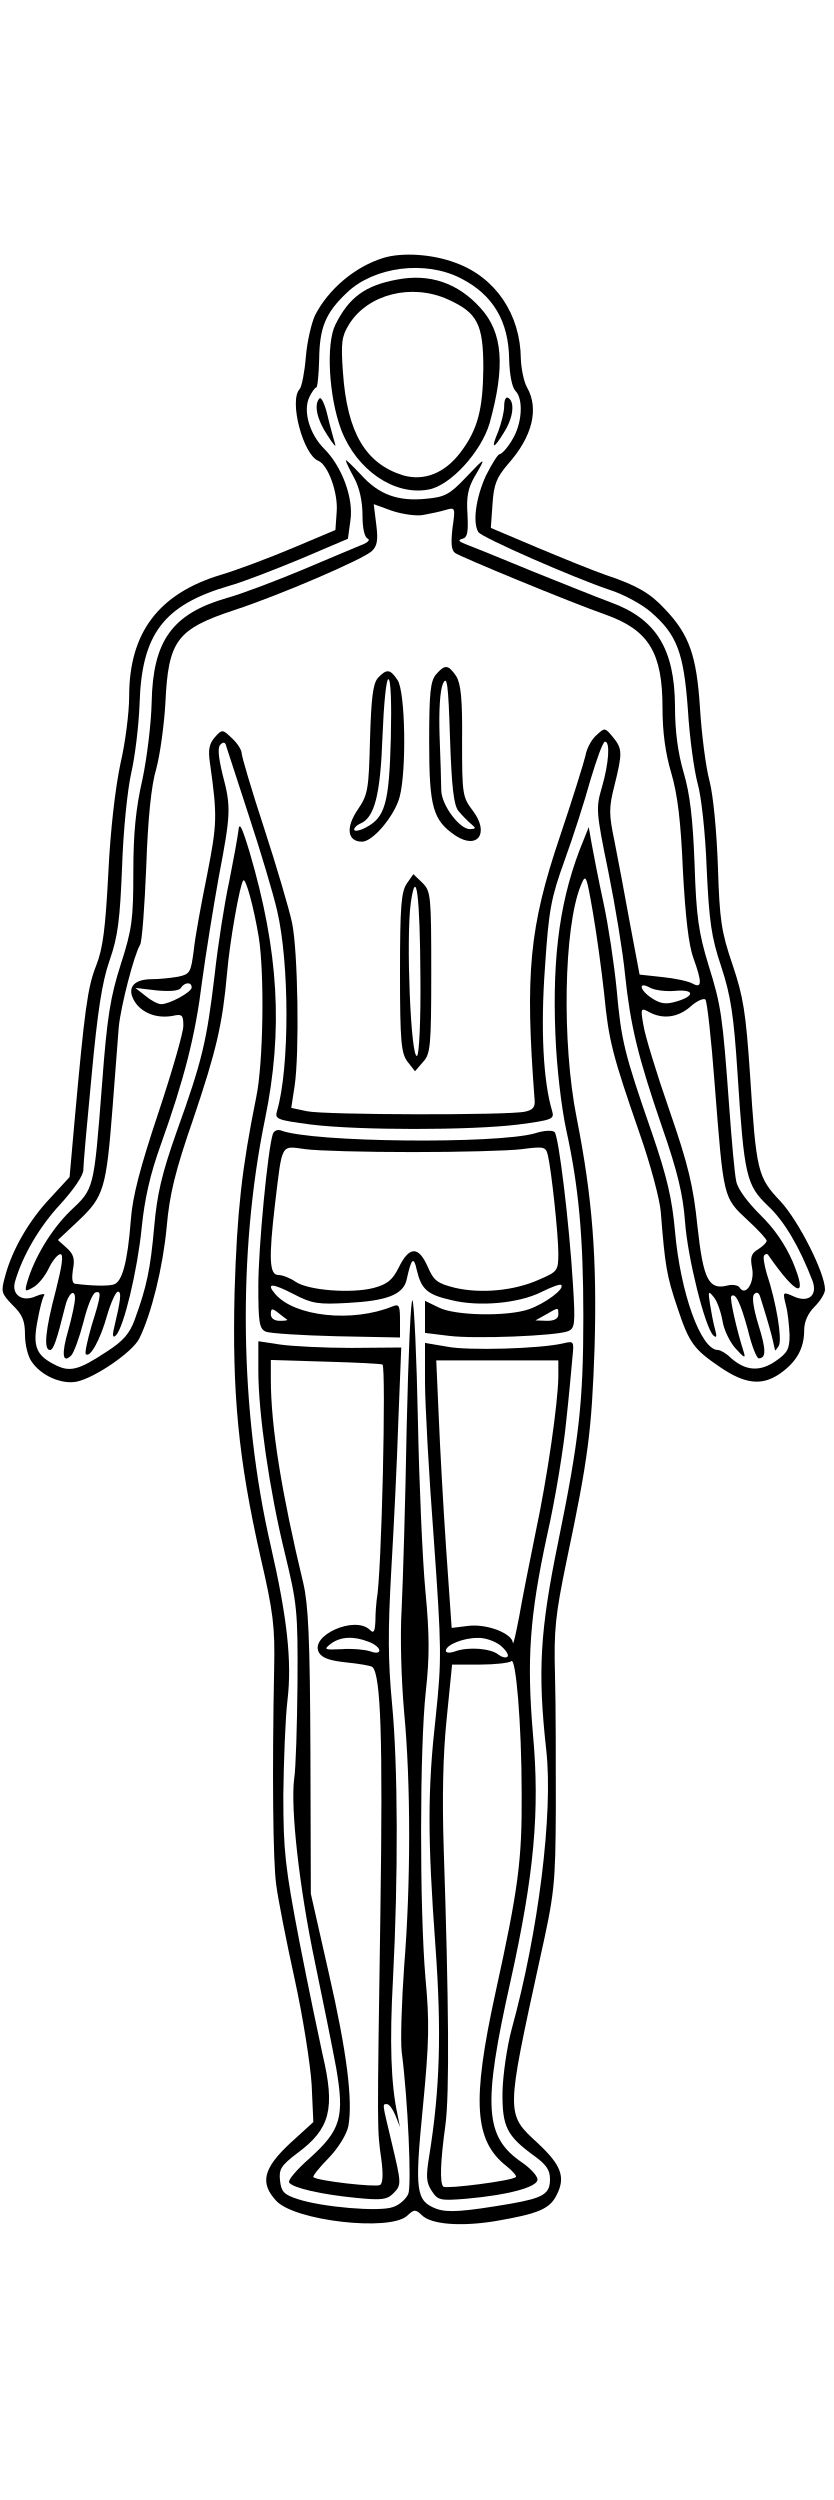
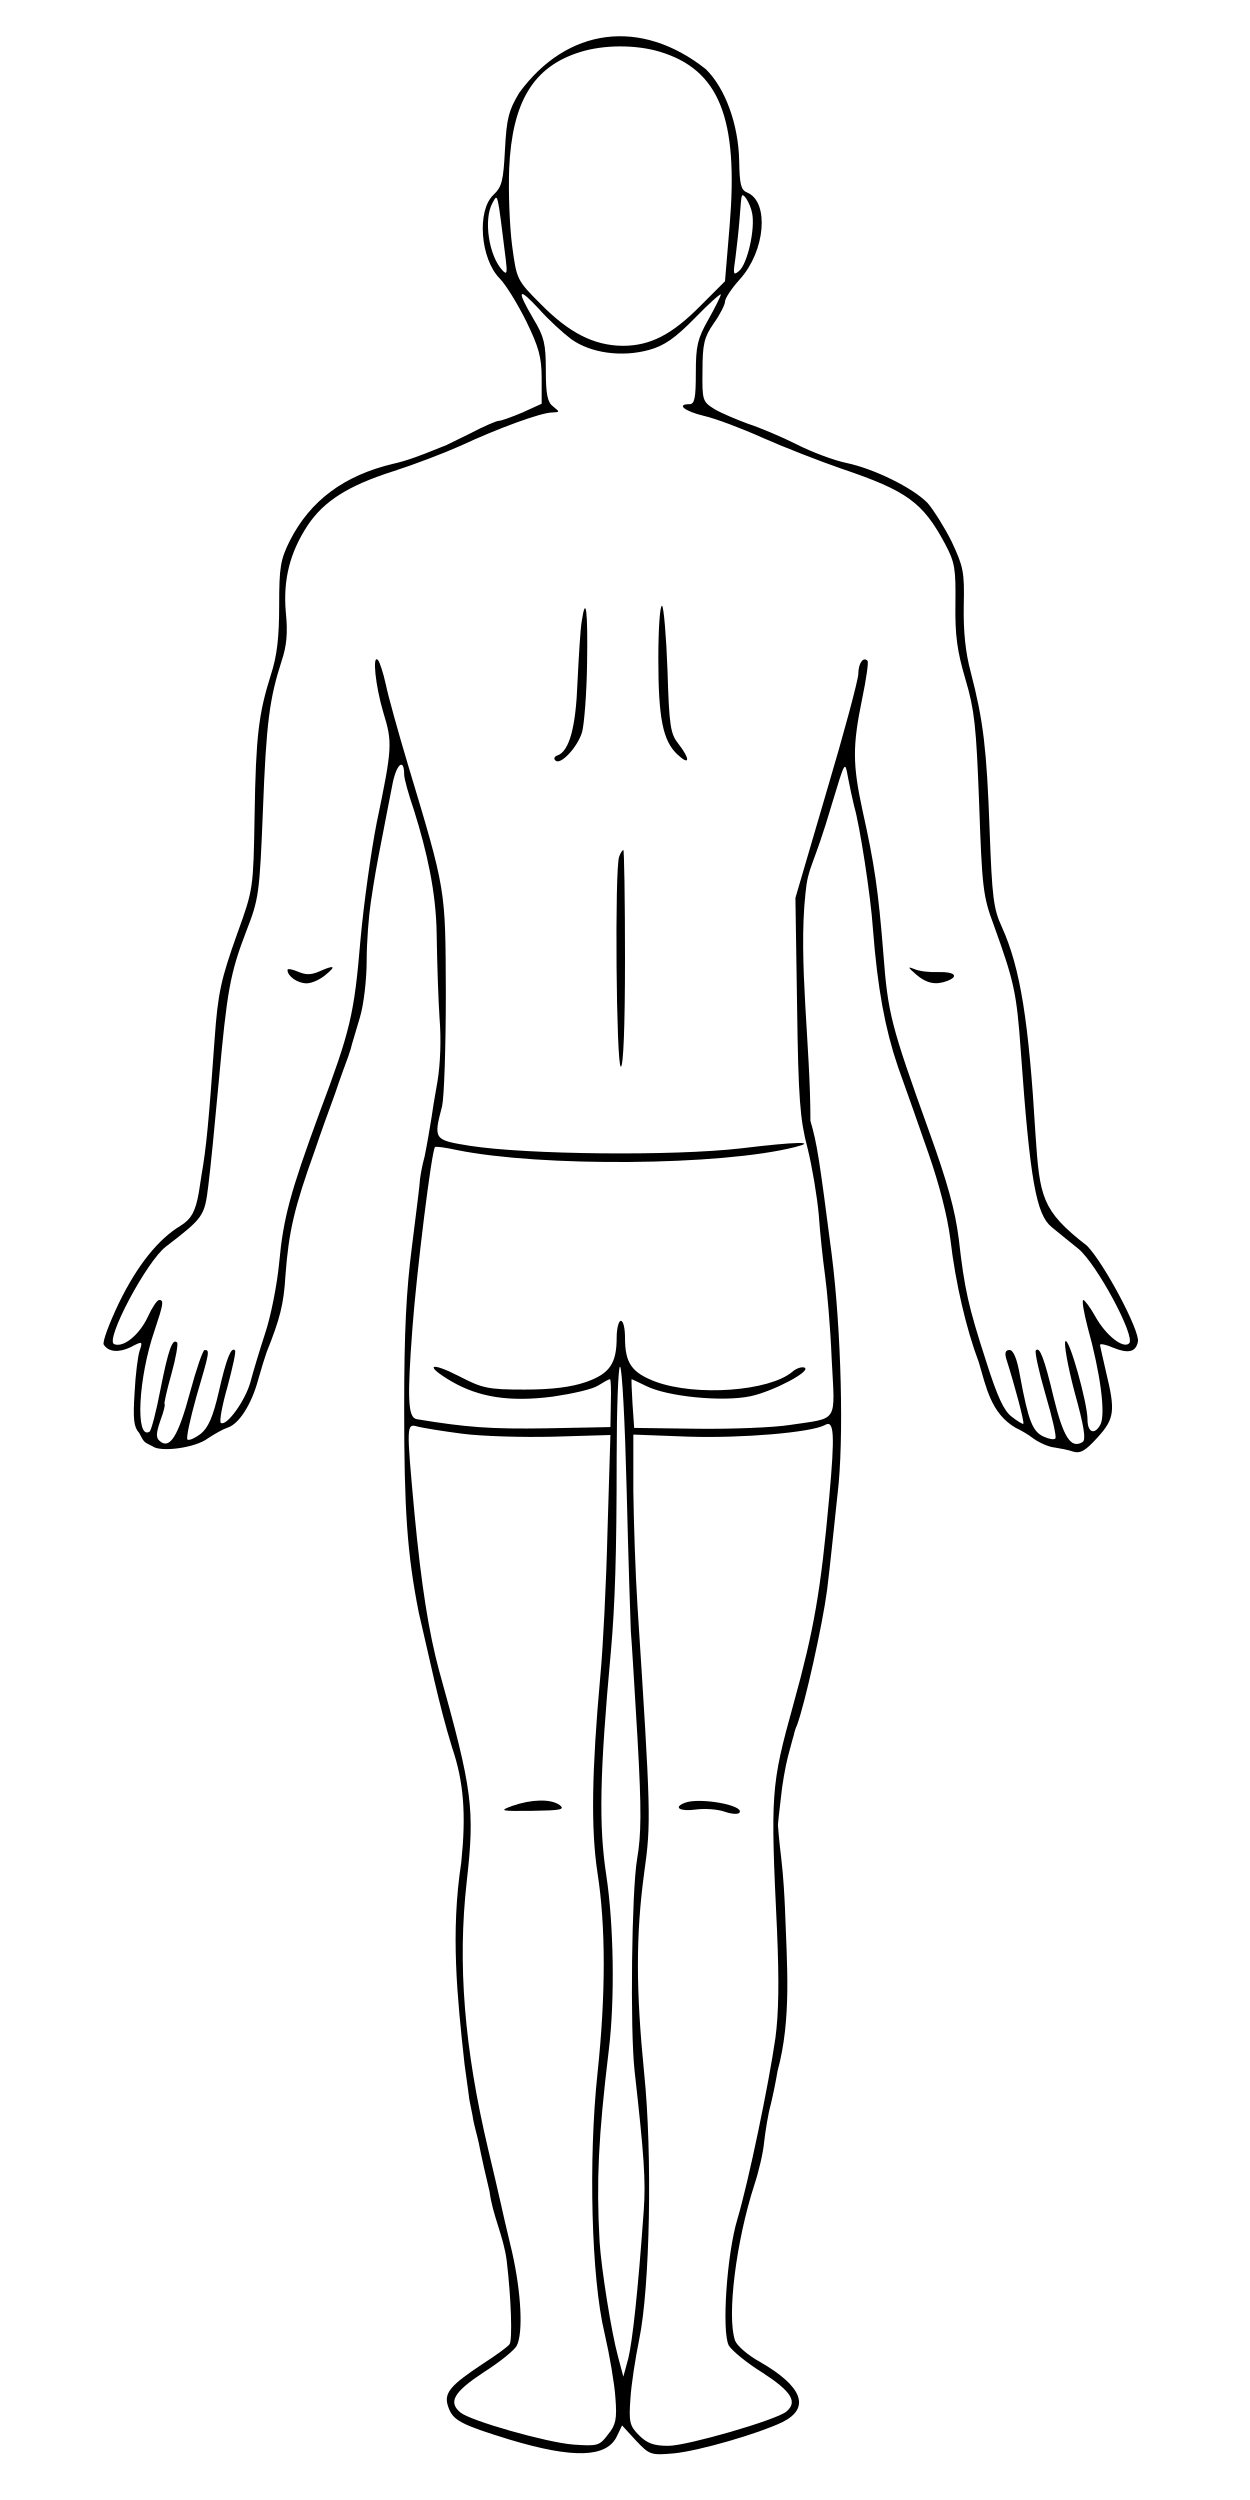
- <svg xmlns="http://www.w3.org/2000/svg" version="1.0" width="200pt" height="600pt" viewBox="0 0 200 600" preserveAspectRatio="xMidYMid meet">
-   <g transform="translate(0,600) scale(0.1,-0.1)" fill="#000000" stroke="none">
-     <path d="M920 5381 c-68 -21 -132 -75 -164 -138 -8 -17 -19 -62 -22 -100 -3 -37 -10 -72 -15 -77 -26 -28 9 -158 45 -172 23 -9 48 -77 44 -123 l-3 -43 -102 -43 c-57 -24 -134 -53 -171 -64 -151 -45 -222 -139 -222 -292 0 -38 -9 -111 -21 -162 -12 -57 -24 -157 -29 -262 -7 -134 -13 -181 -29 -222 -21 -52 -28 -108 -52 -373 l-12 -135 -47 -51 c-50 -53 -91 -123 -108 -188 -10 -36 -9 -40 18 -68 24 -23 30 -38 30 -72 0 -23 7 -52 16 -64 23 -34 72 -55 108 -48 43 9 133 70 150 103 29 58 57 171 66 268 7 79 20 133 64 260 55 163 70 226 81 350 6 73 31 215 39 222 6 6 25 -64 37 -136 14 -87 11 -303 -6 -384 -35 -173 -46 -275 -52 -467 -6 -244 9 -401 62 -636 31 -133 35 -169 33 -266 -5 -250 -3 -466 5 -522 4 -32 24 -134 44 -225 20 -91 38 -206 41 -255 l4 -89 -56 -51 c-64 -60 -73 -95 -33 -138 44 -48 272 -74 314 -36 17 16 20 16 35 2 22 -23 94 -28 175 -15 105 18 132 29 149 63 22 43 11 72 -46 125 -76 70 -76 67 5 438 36 162 38 179 39 365 0 107 0 251 -2 320 -3 109 1 144 28 275 52 246 60 311 67 511 6 213 -5 359 -43 551 -36 181 -31 458 10 558 12 29 13 27 29 -65 9 -52 21 -140 27 -195 11 -114 20 -147 85 -335 26 -74 49 -160 51 -190 10 -127 14 -152 39 -226 29 -88 40 -102 103 -145 60 -41 100 -45 142 -17 41 28 60 61 60 105 0 21 9 41 25 57 14 14 25 32 25 41 0 40 -64 166 -107 212 -55 58 -58 71 -73 305 -10 148 -16 186 -42 263 -27 79 -31 107 -35 235 -3 84 -11 170 -20 205 -9 33 -19 112 -23 175 -8 127 -26 177 -84 238 -35 38 -67 57 -142 82 -29 10 -103 40 -165 66 l-111 47 4 57 c3 48 10 64 37 96 59 66 75 133 46 184 -8 14 -14 45 -15 69 -1 106 -60 195 -156 230 -55 21 -128 26 -174 12z m186 -49 c77 -39 115 -103 116 -195 1 -37 7 -67 15 -75 20 -20 16 -80 -8 -118 -11 -19 -25 -34 -30 -34 -4 0 -19 -24 -33 -52 -24 -53 -32 -112 -18 -135 8 -13 227 -109 316 -139 32 -10 76 -34 97 -52 64 -55 80 -98 90 -236 4 -67 15 -145 23 -175 9 -30 19 -121 22 -205 6 -127 11 -165 35 -236 23 -70 30 -117 39 -255 16 -248 21 -269 73 -319 39 -36 76 -99 107 -180 13 -35 -10 -54 -46 -37 -25 11 -26 11 -18 -21 5 -18 8 -51 9 -72 0 -34 -5 -43 -34 -63 -38 -26 -72 -23 -107 8 -11 11 -25 19 -31 19 -41 0 -90 137 -103 285 -7 78 -19 130 -55 235 -67 193 -74 222 -85 345 -6 61 -20 155 -32 210 -12 55 -24 118 -28 140 l-7 40 -12 -30 c-56 -135 -76 -274 -68 -469 3 -76 14 -172 26 -228 30 -136 41 -257 41 -448 0 -205 -10 -294 -60 -539 -44 -214 -50 -312 -29 -501 17 -152 -19 -438 -83 -670 -11 -41 -21 -109 -22 -150 -1 -84 10 -106 76 -154 29 -21 38 -34 38 -56 0 -35 -15 -45 -95 -59 -112 -19 -151 -22 -178 -12 -49 19 -52 42 -32 245 15 155 16 203 6 310 -14 165 -14 552 1 687 9 83 9 135 -1 240 -7 74 -15 258 -18 409 -3 151 -9 281 -13 289 -4 8 -10 -130 -14 -305 -3 -175 -9 -371 -12 -434 -4 -67 -1 -171 6 -250 16 -170 16 -410 0 -609 -6 -85 -9 -178 -6 -205 15 -114 24 -320 16 -341 -5 -12 -21 -27 -37 -32 -33 -12 -170 0 -228 19 -34 11 -40 18 -43 45 -3 27 3 36 41 65 80 59 92 107 61 238 -8 36 -33 156 -55 268 -35 183 -39 219 -39 355 1 84 5 186 10 227 11 93 -1 199 -40 369 -75 324 -80 704 -14 1025 44 214 33 403 -37 641 -19 63 -25 74 -27 50 -2 -16 -12 -71 -22 -121 -11 -50 -27 -152 -35 -225 -19 -158 -29 -203 -91 -375 -36 -102 -47 -150 -54 -229 -9 -101 -18 -144 -47 -223 -12 -33 -28 -51 -67 -76 -68 -45 -89 -50 -125 -31 -44 22 -53 44 -41 105 5 28 12 56 16 61 3 5 -6 4 -20 -2 -33 -15 -59 4 -50 35 18 62 58 131 108 185 33 36 56 70 56 83 0 13 9 115 20 228 14 151 25 224 43 275 20 57 25 98 30 225 3 89 13 185 22 225 9 39 18 113 20 166 5 168 58 237 215 283 30 8 107 38 170 64 l115 49 6 44 c8 53 -20 129 -63 172 -35 35 -51 90 -36 123 6 13 14 24 17 24 3 0 6 30 7 68 1 76 15 111 67 160 65 62 188 78 273 34z" />
-     <path d="M953 5329 c-76 -14 -115 -42 -148 -108 -23 -46 -16 -173 14 -253 37 -96 127 -158 209 -143 53 9 127 91 147 159 38 137 32 218 -22 277 -54 60 -122 83 -200 68z m123 -48 c70 -32 84 -59 84 -165 -1 -100 -14 -148 -55 -202 -38 -50 -87 -69 -137 -55 -91 28 -135 103 -145 248 -5 71 -3 86 15 115 45 72 150 99 238 59z" />
-     <path d="M767 5044 c-14 -14 -7 -50 19 -89 14 -22 22 -31 18 -20 -3 11 -12 42 -18 68 -6 26 -15 45 -19 41z" />
-     <path d="M1210 5025 c0 -14 -7 -41 -14 -60 -19 -44 -12 -45 14 -2 22 35 26 72 10 82 -6 4 -10 -5 -10 -20z" />
-     <path d="M830 4895 c0 -3 9 -22 20 -42 13 -24 20 -57 20 -90 0 -32 5 -53 13 -56 6 -3 -1 -10 -18 -16 -16 -7 -82 -34 -145 -61 -63 -26 -142 -56 -175 -65 -132 -38 -178 -103 -181 -250 -1 -50 -11 -132 -22 -185 -16 -69 -22 -130 -22 -222 0 -114 -3 -138 -30 -222 -25 -78 -33 -126 -45 -287 -20 -258 -19 -251 -77 -306 -45 -44 -86 -112 -103 -171 -6 -22 -5 -23 14 -12 12 6 29 27 38 46 9 19 22 34 28 34 8 0 4 -28 -11 -87 -25 -94 -30 -143 -14 -143 8 0 16 22 36 103 7 32 24 46 24 21 0 -10 -7 -44 -16 -76 -17 -58 -14 -82 7 -61 6 6 19 41 29 79 9 37 22 70 29 72 15 5 14 -6 -9 -79 -10 -35 -17 -66 -14 -69 10 -10 35 35 51 93 9 31 21 57 26 57 9 0 7 -19 -9 -86 -5 -20 -3 -26 4 -19 19 18 52 157 62 258 7 69 20 128 46 200 56 157 83 261 99 392 9 66 27 178 40 250 29 152 30 168 9 247 -10 42 -12 64 -5 71 7 7 12 6 14 -4 3 -8 27 -84 55 -169 28 -85 58 -186 67 -225 30 -128 30 -378 0 -481 -6 -20 -1 -22 82 -33 115 -14 381 -14 496 0 83 11 88 13 82 33 -21 70 -28 196 -17 345 9 139 15 167 47 256 20 55 48 142 62 193 15 50 30 92 35 92 13 0 9 -52 -7 -108 -15 -51 -15 -58 15 -204 17 -84 35 -194 40 -246 13 -124 31 -198 89 -367 37 -106 50 -161 55 -226 6 -87 48 -255 68 -274 8 -7 9 -3 4 15 -4 14 -9 41 -12 60 -5 32 -4 33 9 17 8 -9 17 -35 21 -57 3 -21 18 -52 32 -67 20 -22 24 -24 19 -8 -17 53 -34 129 -30 134 10 10 22 -15 40 -81 9 -38 21 -68 26 -68 18 0 18 21 -1 81 -12 40 -16 67 -10 73 6 6 11 4 14 -5 15 -47 28 -92 31 -107 2 -9 4 -19 5 -22 0 -3 4 2 9 10 9 15 -6 105 -29 174 -6 21 -9 40 -6 43 3 4 7 4 9 2 70 -101 98 -109 59 -16 -18 41 -44 79 -78 112 -30 30 -54 62 -57 80 -4 17 -11 98 -17 180 -16 219 -19 241 -50 340 -23 76 -29 114 -33 240 -4 109 -11 169 -26 220 -14 48 -21 99 -21 160 -1 138 -45 210 -156 250 -27 10 -112 44 -189 75 -77 32 -149 61 -160 65 -15 6 -16 9 -5 12 12 3 14 16 12 58 -3 42 1 63 17 91 29 49 27 49 -22 -3 -38 -40 -50 -46 -94 -50 -68 -7 -114 10 -157 58 -20 21 -36 37 -36 34z m185 -131 c17 3 41 8 54 12 24 7 24 6 17 -43 -4 -36 -3 -53 6 -60 14 -10 278 -119 361 -148 104 -37 137 -91 137 -224 0 -58 7 -109 21 -156 15 -51 23 -115 28 -235 6 -111 14 -179 25 -209 21 -58 21 -74 -1 -62 -10 6 -43 13 -73 16 l-55 6 -23 122 c-12 67 -29 156 -37 197 -14 67 -14 81 0 136 19 77 19 87 -4 115 -19 23 -20 23 -39 5 -12 -10 -24 -32 -27 -50 -4 -17 -31 -104 -61 -193 -74 -219 -84 -329 -61 -632 2 -18 -4 -25 -23 -29 -39 -9 -481 -8 -523 1 l-38 8 8 52 c12 79 8 325 -6 392 -7 33 -37 135 -67 227 -30 91 -54 173 -54 180 0 8 -10 24 -23 36 -23 22 -24 22 -41 3 -14 -16 -17 -30 -12 -63 18 -128 17 -145 -7 -268 -14 -69 -29 -150 -32 -181 -7 -53 -9 -57 -37 -63 -17 -3 -45 -6 -63 -6 -46 0 -62 -22 -41 -55 18 -27 53 -40 91 -33 22 5 25 2 25 -24 0 -16 -27 -110 -60 -209 -44 -132 -62 -201 -66 -257 -8 -103 -21 -150 -42 -155 -14 -4 -54 -3 -92 2 -7 1 -8 14 -5 34 5 25 2 37 -15 52 l-21 19 50 47 c60 57 66 76 81 269 6 80 13 168 15 195 5 51 37 174 51 197 5 7 11 92 15 188 4 116 12 195 24 235 9 33 19 105 22 159 7 149 27 176 166 222 107 35 307 121 329 141 13 12 16 26 11 64 l-6 49 44 -16 c24 -8 58 -13 74 -10z m-555 -1134 c0 -11 -53 -40 -73 -40 -8 0 -25 9 -38 20 l-24 19 51 -6 c33 -3 54 -1 58 6 9 14 26 15 26 1z m1161 -8 c47 4 47 -13 1 -26 -24 -7 -37 -5 -57 8 -31 20 -34 42 -4 25 12 -6 39 -9 60 -7z m94 -221 c22 -280 20 -274 80 -330 25 -23 45 -45 45 -49 0 -4 -9 -13 -20 -20 -17 -10 -20 -19 -15 -45 7 -35 -16 -70 -30 -47 -3 5 -16 8 -28 5 -46 -12 -59 13 -73 141 -10 98 -22 148 -68 281 -31 89 -59 181 -62 204 -7 39 -6 41 14 30 33 -18 69 -13 99 13 15 14 32 21 36 17 4 -4 14 -94 22 -200z" />
-     <path d="M1047 4382 c-14 -16 -17 -43 -17 -163 0 -157 9 -188 64 -225 53 -34 81 7 41 60 -25 33 -26 39 -26 167 1 102 -3 138 -14 156 -19 28 -27 29 -48 5z m53 -328 c8 -10 22 -24 30 -31 13 -11 13 -12 -2 -13 -25 0 -68 57 -69 93 0 18 -2 77 -4 131 -2 61 1 109 8 125 10 22 13 -1 17 -130 4 -118 9 -161 20 -175z" />
-     <path d="M907 4373 c-12 -14 -16 -48 -19 -148 -3 -122 -5 -132 -30 -169 -29 -43 -24 -76 11 -76 26 0 78 62 90 107 17 62 14 254 -5 281 -18 27 -26 27 -47 5z m31 -145 c-4 -157 -14 -190 -60 -214 -15 -8 -28 -10 -28 -5 0 5 7 11 14 14 35 14 49 69 54 210 3 78 9 137 14 137 6 0 8 -55 6 -142z" />
-     <path d="M976 3879 c-13 -20 -16 -54 -16 -214 0 -166 3 -193 18 -213 l18 -23 19 22 c18 19 20 37 20 215 0 184 -1 195 -21 215 l-22 21 -16 -23z m33 -226 c1 -100 -3 -184 -8 -187 -15 -10 -27 283 -15 368 13 89 22 17 23 -181z" />
-     <path d="M655 3279 c-12 -34 -35 -273 -35 -365 0 -87 2 -103 18 -110 9 -4 86 -9 170 -11 l152 -3 0 41 c0 35 -2 40 -17 34 -97 -40 -237 -25 -283 30 -22 26 -7 26 45 -1 44 -23 59 -25 130 -21 94 5 133 20 141 56 11 51 17 57 24 24 11 -47 25 -60 82 -73 67 -17 163 -8 217 19 24 12 45 20 48 17 9 -9 -38 -44 -77 -58 -51 -18 -178 -16 -217 4 l-33 16 0 -38 0 -39 57 -7 c63 -8 258 0 286 11 17 7 18 17 12 114 -9 147 -34 354 -44 364 -5 5 -26 4 -47 -3 -92 -26 -535 -22 -610 7 -8 3 -16 -1 -19 -8z m335 -44 c113 0 231 3 262 7 54 7 58 6 63 -15 9 -40 25 -191 25 -235 0 -42 -2 -44 -46 -63 -60 -27 -139 -34 -201 -20 -44 11 -52 17 -67 52 -22 49 -44 48 -69 -3 -15 -30 -27 -40 -60 -49 -54 -14 -158 -6 -188 15 -13 9 -31 16 -41 16 -22 0 -23 41 -8 170 18 149 13 140 73 132 29 -4 144 -7 257 -7z m-301 -402 c2 -2 -5 -3 -17 -3 -14 0 -22 6 -22 16 0 14 3 15 18 3 9 -7 19 -15 21 -16z m651 12 c0 -10 -10 -15 -27 -15 l-28 1 25 14 c31 18 30 18 30 0z" />
-     <path d="M620 2711 c0 -104 27 -289 63 -436 30 -124 32 -139 31 -315 -1 -102 -4 -205 -8 -229 -9 -70 12 -260 50 -441 19 -91 42 -205 51 -254 20 -117 11 -148 -63 -215 -31 -27 -54 -54 -50 -59 8 -13 78 -29 162 -37 59 -6 73 -4 87 10 21 21 21 22 -3 123 -23 97 -23 92 -11 92 5 0 14 -12 20 -27 l11 -28 -6 30 c-16 73 -19 176 -11 322 13 249 12 516 -2 663 -10 105 -10 177 -2 320 6 102 14 264 17 360 l7 176 -119 -1 c-66 0 -143 4 -171 8 l-53 8 0 -70z m298 14 c9 -8 -2 -507 -14 -565 -1 -8 -3 -31 -3 -49 -1 -27 -4 -32 -13 -23 -36 36 -147 -14 -122 -55 8 -13 28 -19 67 -23 30 -3 58 -8 61 -11 20 -20 25 -172 19 -584 -8 -537 -8 -525 2 -596 5 -37 4 -59 -3 -63 -10 -6 -152 10 -160 19 -2 2 14 23 37 46 24 25 43 57 47 76 11 61 -3 176 -47 368 l-43 190 -1 340 c-1 272 -5 353 -17 405 -52 216 -78 376 -78 490 l0 46 133 -4 c72 -2 133 -5 135 -7z m-34 -665 c33 -12 36 -35 4 -23 -13 4 -43 7 -68 5 -42 -2 -44 -1 -26 13 23 17 54 19 90 5z" />
-     <path d="M1020 2684 c0 -51 9 -220 21 -376 19 -266 19 -291 5 -426 -20 -177 -20 -292 -1 -552 15 -206 11 -344 -15 -505 -8 -49 -7 -63 6 -83 15 -23 20 -24 83 -19 101 9 171 28 171 46 0 9 -17 27 -37 41 -90 61 -95 135 -28 434 57 257 71 409 54 595 -15 178 -8 282 34 476 20 88 40 212 46 275 7 63 13 132 15 154 4 37 3 38 -22 32 -55 -13 -229 -18 -279 -8 l-53 9 0 -93z m320 11 c-1 -63 -26 -239 -55 -375 -14 -69 -32 -159 -39 -200 -8 -41 -14 -69 -15 -63 -2 23 -62 46 -106 41 l-41 -5 -13 186 c-7 102 -15 247 -18 321 l-6 135 147 0 146 0 0 -40z m-139 -644 c13 -11 21 -23 17 -27 -4 -4 -14 -1 -22 5 -18 15 -72 19 -103 8 -13 -5 -23 -4 -23 1 0 14 41 31 76 31 18 1 42 -8 55 -18z m51 -356 c1 -160 -8 -228 -63 -478 -57 -261 -51 -355 27 -416 15 -12 25 -24 22 -26 -9 -9 -167 -29 -174 -23 -9 9 -7 61 5 148 10 74 8 299 -4 660 -4 125 -2 227 7 315 l13 130 67 0 c36 0 70 4 75 8 11 12 25 -151 25 -318z" />
+ <svg xmlns="http://www.w3.org/2000/svg" version="1.0" width="300pt" height="600pt" viewBox="0 0 300 600" preserveAspectRatio="xMidYMid" id="svg52">
+   <defs id="defs52" />
+   <g transform="matrix(0.1,0,0,-0.1,0,600)" fill="#000000" stroke="none" id="g52">
+     <path d="m 1246,5777 c -25,-42 -30,-60 -34,-135 -4,-76 -7,-90 -28,-110 -40,-38 -31,-153 15,-200 15,-15 43,-61 64,-103 30,-62 37,-86 37,-137 v -61 l -46,-21 c -26,-11 -51,-20 -57,-20 -5,0 -36,-13 -68,-30 -93.546,-45.356 -34.457,-18.323 -90.53,-41.31 C 1018.951,4910.689 977,4894 944,4887 826,4859 745,4799 696,4703 c -23,-46 -26,-64 -26,-156 0,-77 -5,-121 -20,-167 -29,-92 -36,-145 -39,-339 -3,-173 -3,-175 -41,-280 -40,-112 -47,-144 -55,-256 -14,-198 -20,-260 -31,-323 -2,-12 -5,-32 -7,-45 -8,-45 -18,-63 -44,-79 -53,-32 -103,-94 -147,-184 -24,-50 -41,-96 -37,-101 11,-18 36,-20 65,-6 28,15 29,14 21,-9 -4,-12 -10,-58 -12,-101 -4,-63 -2,-82 11,-96 12.104,-22.849 10.457,-21.555 32,-32 19,-15 103,-4 133,19 15,10 36,22 48,26 27,9 57,56 73,116 7,25 16,54 20,65 32,80 41,115 45,183 8,107 21,163 71,302 12,36 34,97 48,135 13,39 28,79 32,90 4,11 8,25 9,30 2,6 10,34 19,64 9,30 16,91 16,135 0,45 5,108 10,141 9,59 11,73 30,170 5,28 15,76 21,108 9,52 29,71 29,28 0,-10 11,-49 24,-87 30.198,-96.588 52.738,-194.491 54,-296 1,-68 4,-159 7,-203 4,-48 2,-108 -5,-150 -7,-38 -13,-77 -14,-85 -5.578,-33.57 -10.11,-61.843 -17,-96 -6,-21 -10,-46 -11,-54 0,-8 -9,-80 -19,-159 -14,-108 -19,-207 -19,-390 0,-245 7,-349 35,-491 26.146,-110.576 47.317,-218.14 80,-324 28,-82 34,-160 22,-276 -25.771,-168.725 -9.974,-320.924 8,-485 18.152,-127.311 5.494,-52.423 19,-122 3,-22 12.211,-51.398 15,-66 5.056,-26.472 19,-89 26,-117 7.137,-56.615 33.485,-106.879 41,-165 11,-92 14,-191 7,-201 -4,-6 -33,-27 -64,-47 -80,-53 -95,-71 -83,-104 11,-32 30,-42 147,-78 153,-46 234,-44 258,9 l 12,25 33,-36 c 33,-35 36,-36 92,-31 60,6 202,47 260,75 68,34 48,86 -55,145 -29,16 -55,39 -59,51 -20,59 3,239 46,372 11,33 22,80 24,105 3,25 9,65 16,90 6,25 13,60 16,79 34.336,126.177 22.362,258.813 18,389 -1,26 -4,81 -9,122 -5,41 -8,77 -8,80 0,3 3,31 7,64 3,32 11,77 17,100 6,22 12,46 14,51 1,6 4,17 8,25 19,52 61,240 72,324 7,54 20.564,190.087 25,229 16,130 9,396 -14,577 -30,232 -35,265 -51,320 0.217,180.587 -29.354,381.859 -12,545 6.725,69.489 17.159,56.751 65,220 30,99 30,100 37,60 4,-22 11,-53 15,-70 13,-43 40,-217 45,-294 11,-142 29,-240 60,-331 19,-52 52,-147 74,-210 25,-72 45,-149 52,-205 12,-103 38,-215 68,-294 17.875,-59.638 28.928,-123.107 89,-158 9,-4 29,-15 43,-26 14,-10 37,-20 50,-21 13,-2 34,-6 45,-10 17,-5 29,2 58,34 41,45 43,64 21,155 -8,33 -14,63 -15,67 0,4 15,1 33,-7 35,-14 53,-10 58,15 5,26 -81,188 -122,230 -110.263,85.46 -113.582,117.023 -124,270 -16,269 -36,396 -80,494 -21,45 -24,73 -30,236 -7,194 -15,260 -45,376 -13,48 -18,98 -17,160 2,82 -1,94 -29,154 -18,36 -44,77 -58,93 -35,36 -128,82 -195,96 -29,6 -83,26 -120,45 -36,18 -88,40 -116,49 -27,10 -63,25 -80,35 -29,18 -30,21 -29,93 0,63 4,80 27,113 15,21 27,45 27,52 0,8 16,32 35,53 62,68 72,187 18,209 -15,6 -18,20 -19,77 -2,88 -34,174 -80,219 -156.036,123.651 -333.342,100.275 -448,-57 z m 337,99 c 143,-43 190,-159 168,-419 l -11,-132 -58,-58 c -69,-70 -121,-97 -188,-97 -69,1 -128,31 -196,100 -58,58 -58,59 -69,141 -6,46 -9,128 -7,184 7,161 58,245 170,280 57,18 134,18 191,1 z m -369,-500 c 4,-32 2,-36 -8,-25 -33,35 -46,123 -24,162 13,23 11,32 32,-137 z m 591,113 c 8,-37 -11,-124 -32,-140 -13,-11 -14,-7 -8,32 3,24 8,67 10,94 2,28 4,51 5,53 2,13 20,-14 25,-39 z m -434,-303 c 46,-33 120,-44 186,-26 37,10 63,28 111,77 34,35 62,60 62,56 0,-3 -13,-30 -30,-60 -26,-46 -30,-63 -30,-128 0,-60 -3,-75 -15,-75 -33,0 -12,-17 34,-28 27,-6 91,-30 142,-53 52,-23 137,-56 189,-74 157,-53 195,-81 248,-180 24,-45 26,-60 25,-145 -1,-75 4,-112 24,-180 22,-74 26,-113 33,-300 7,-199 9,-221 35,-290 49,-136 55,-162 65,-304 22,-309 37,-391 74,-421 13,-11 42,-34 64,-52 44,-36 138,-211 122,-227 -14,-14 -56,19 -81,64 -12,22 -26,40 -29,40 -4,0 1,-29 10,-64 31,-111 44,-210 31,-235 -14,-26 -31,-19 -31,12 0,40 -44,197 -53,188 -4,-4 5,-58 22,-122 23,-83 28,-115 19,-120 -28,-17 -46,12 -69,106 -23,97 -34,124 -43,114 -3,-3 7,-50 23,-105 16,-54 27,-102 24,-106 -2,-4 -15,-2 -28,4 -27,12 -37,38 -57,146 -7,41 -16,62 -25,62 -10,0 -12,-7 -8,-21 21,-66 44,-153 41,-156 -1,-2 -14,6 -28,17 -19,14 -35,50 -61,132 -43,133 -52,172 -66,295 -9,70 -27,135 -72,260 -91,253 -98,280 -109,425 -12,150 -21,213 -50,343 -24,111 -24,155 -1,267 10,48 16,90 13,92 -10,11 -22,-6 -22,-31 0,-14 -34,-141 -76,-282 l -75,-256 4,-260 c 3,-221 7,-272 25,-340 11,-44 23,-116 27,-160 3,-44 10,-109 15,-145 5,-36 13,-126 16,-201 8,-157 18,-141 -101,-159 -38,-6 -138,-10 -221,-9 l -152,2 -4,58 c -2,33 -3,59 -2,59 0,0 16,-7 34,-16 51,-26 184,-39 251,-25 56,12 150,62 129,69 -6,2 -19,-2 -28,-10 -55,-47 -231,-60 -329,-24 -57,22 -73,44 -73,106 0,22 -4,40 -10,40 -5,0 -10,-18 -10,-40 0,-63 -17,-87 -74,-107 -35,-12 -81,-18 -147,-18 -88,0 -101,3 -157,32 -70,36 -85,27 -19,-12 67,-39 141,-50 243,-37 48,7 97,18 110,27 13,8 25,15 28,15 2,0 3,-26 2,-57 l -1,-58 -155,-3 c -131,-2 -189,2 -310,22 -21,4 -23,48 -10,221 10,133 46,425 54,432 2,2 25,-1 52,-7 201,-41 635,-38 812,7 56,14 3,13 -129,-3 -164,-19 -516,-15 -651,6 -87,14 -88,15 -67,95 5,22 9,144 9,270 -1,255 1,244 -91,550 -23,77 -47,163 -53,192 -6,28 -15,55 -19,59 -14,15 -6,-62 13,-126 22,-72 22,-83 -16,-265 -13,-66 -31,-193 -39,-282 -15,-178 -24,-216 -98,-413 -70,-191 -87,-252 -97,-361 -5,-52 -20,-129 -34,-170 -13,-40 -29,-93 -35,-116 -12,-44 -57,-107 -71,-98 -4,3 3,42 16,87 12,45 21,85 18,87 -9,10 -21,-20 -39,-100 -14,-60 -25,-85 -43,-100 -13,-10 -28,-17 -32,-14 -4,2 6,48 21,102 32,109 33,113 20,113 -4,0 -20,-46 -35,-102 -28,-104 -48,-137 -72,-117 -10,8 -10,18 1,50 8,21 12,39 10,39 -2,0 5,32 16,71 11,39 17,74 14,77 -11,11 -21,-17 -40,-113 -10,-53 -22,-98 -26,-101 -35,-21 -27,130 12,243 21,63 23,73 11,73 -5,0 -17,-18 -27,-40 -20,-43 -58,-75 -81,-66 -23,9 78,199 124,234 91,70 93,73 102,147 5,39 16,150 25,249 20,219 27,259 66,361 30,77 32,89 40,290 8,212 16,269 45,359 12,36 15,67 10,116 -7,79 10,145 53,210 39,58 98,95 205,129 50,16 123,44 161,61 90,42 194,80 220,80 19,1 19,1 3,14 -14,10 -18,29 -18,87 0,64 -4,81 -30,124 -41,70 -37,78 13,24 23,-26 58,-58 78,-73 z m 133,-2763 c 4,-164 9,-316 10,-338 2,-22 9,-138 16,-257 10,-175 9,-232 -1,-290 -13,-76 -17,-409 -6,-508 23,-205 27,-264 22,-335 -14,-197 -27,-313 -37,-355 l -12,-44 -13,49 c -16,59 -40,211 -44,275 -8,146 -3,251 22,459 15,122 12,302 -6,421 -18,118 -16,241 11,535 10,112 14,235 14,468 0,119 4,217 8,217 5,0 12,-134 16,-297 z m 486,-18 c -20,-221 -36,-316 -86,-496 -54,-195 -55,-212 -39,-545 5,-120 4,-195 -4,-255 -16,-112 -65,-347 -91,-434 -26,-86 -38,-271 -21,-304 7,-12 43,-42 82,-66 69,-45 84,-70 56,-93 -24,-20 -238,-82 -283,-82 -35,0 -51,6 -70,25 -23,23 -25,32 -21,88 2,34 12,98 21,142 26,125 32,445 12,639 -20,201 -20,333 0,481 17,121 16,142 -16,640 -5,77 -9,201 -10,276 v 136 l 133,-5 c 129,-4 294,10 327,28 22,13 24,-22 10,-175 z m -880,154 c 46,-6 145,-9 220,-7 l 135,4 -7,-231 c -3,-127 -11,-282 -17,-345 -21,-232 -23,-370 -7,-475 20,-128 20,-293 0,-481 -22,-207 -15,-491 17,-624 12,-52 24,-122 26,-155 4,-51 1,-65 -18,-88 -20,-27 -25,-28 -83,-24 -64,5 -247,57 -271,77 -30,25 -16,49 55,96 38,24 74,53 80,64 16,30 11,128 -11,225 -12,50 -25,106 -29,125 -4,19 -17,73 -28,120 -58,245 -74,446 -52,643 20,177 14,220 -66,507 -25,92 -43,207 -59,375 -20,218 -20,219 8,211 12,-3 60,-11 107,-17 z" id="path2" />
+     <path d="m 1580,4419 c 0,-144 11,-197 46,-230 30,-28 31,-11 2,26 -19,24 -22,43 -26,176 -3,82 -9,152 -13,155 -5,3 -9,-54 -9,-127 z" id="path4" />
+     <path d="m 1396,4508 c -3,-18 -7,-83 -10,-145 -4,-110 -20,-166 -48,-176 -7,-2 -10,-8 -5,-12 11,-13 53,31 64,68 5,18 11,92 12,165 2,128 -3,167 -13,100 z" id="path5" />
+     <path d="m 1486,3944 c -11,-28 -7,-504 4,-504 6,0 10,93 10,260 0,143 -2,260 -4,260 -2,0 -7,-7 -10,-16 z" id="path6" />
+     <path d="m 690,3672 c 0,-15 24,-32 46,-32 12,0 32,9 45,20 27,22 22,25 -16,8 -19,-8 -31,-8 -50,0 -14,6 -25,8 -25,4 z" id="path8" />
+     <path d="m 2199,3661 c 24,-21 47,-26 75,-15 28,11 17,22 -21,21 -21,-1 -47,2 -58,7 -17,7 -17,5 4,-13 z" id="path9" />
+     <path d="m 1643,1673 c -28,-11 -11,-21 26,-16 22,3 53,1 70,-5 17,-6 33,-7 36,-2 11,18 -99,37 -132,23 z" id="path11" />
+     <path d="m 1230,1666 c -33,-12 -30,-13 48,-12 68,1 79,3 65,14 -21,15 -67,14 -113,-2 z" id="path12" />
  </g>
</svg>
